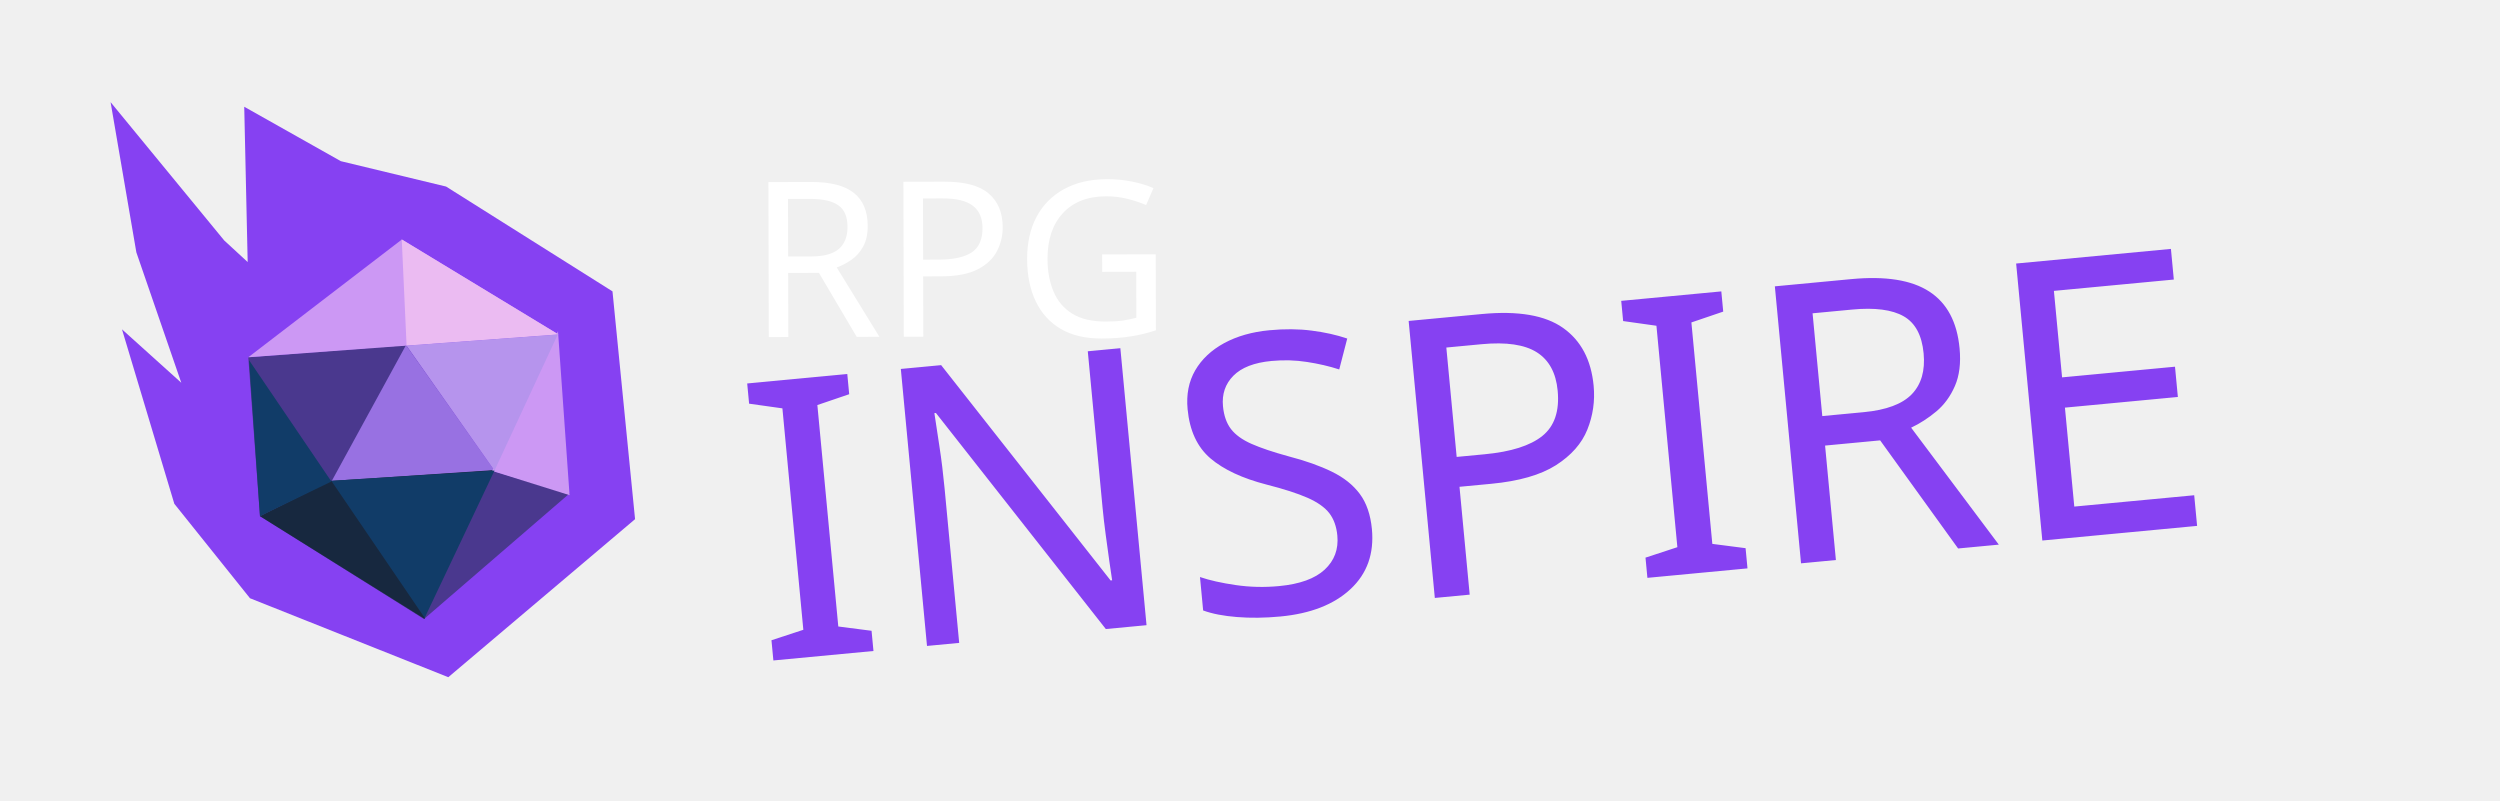
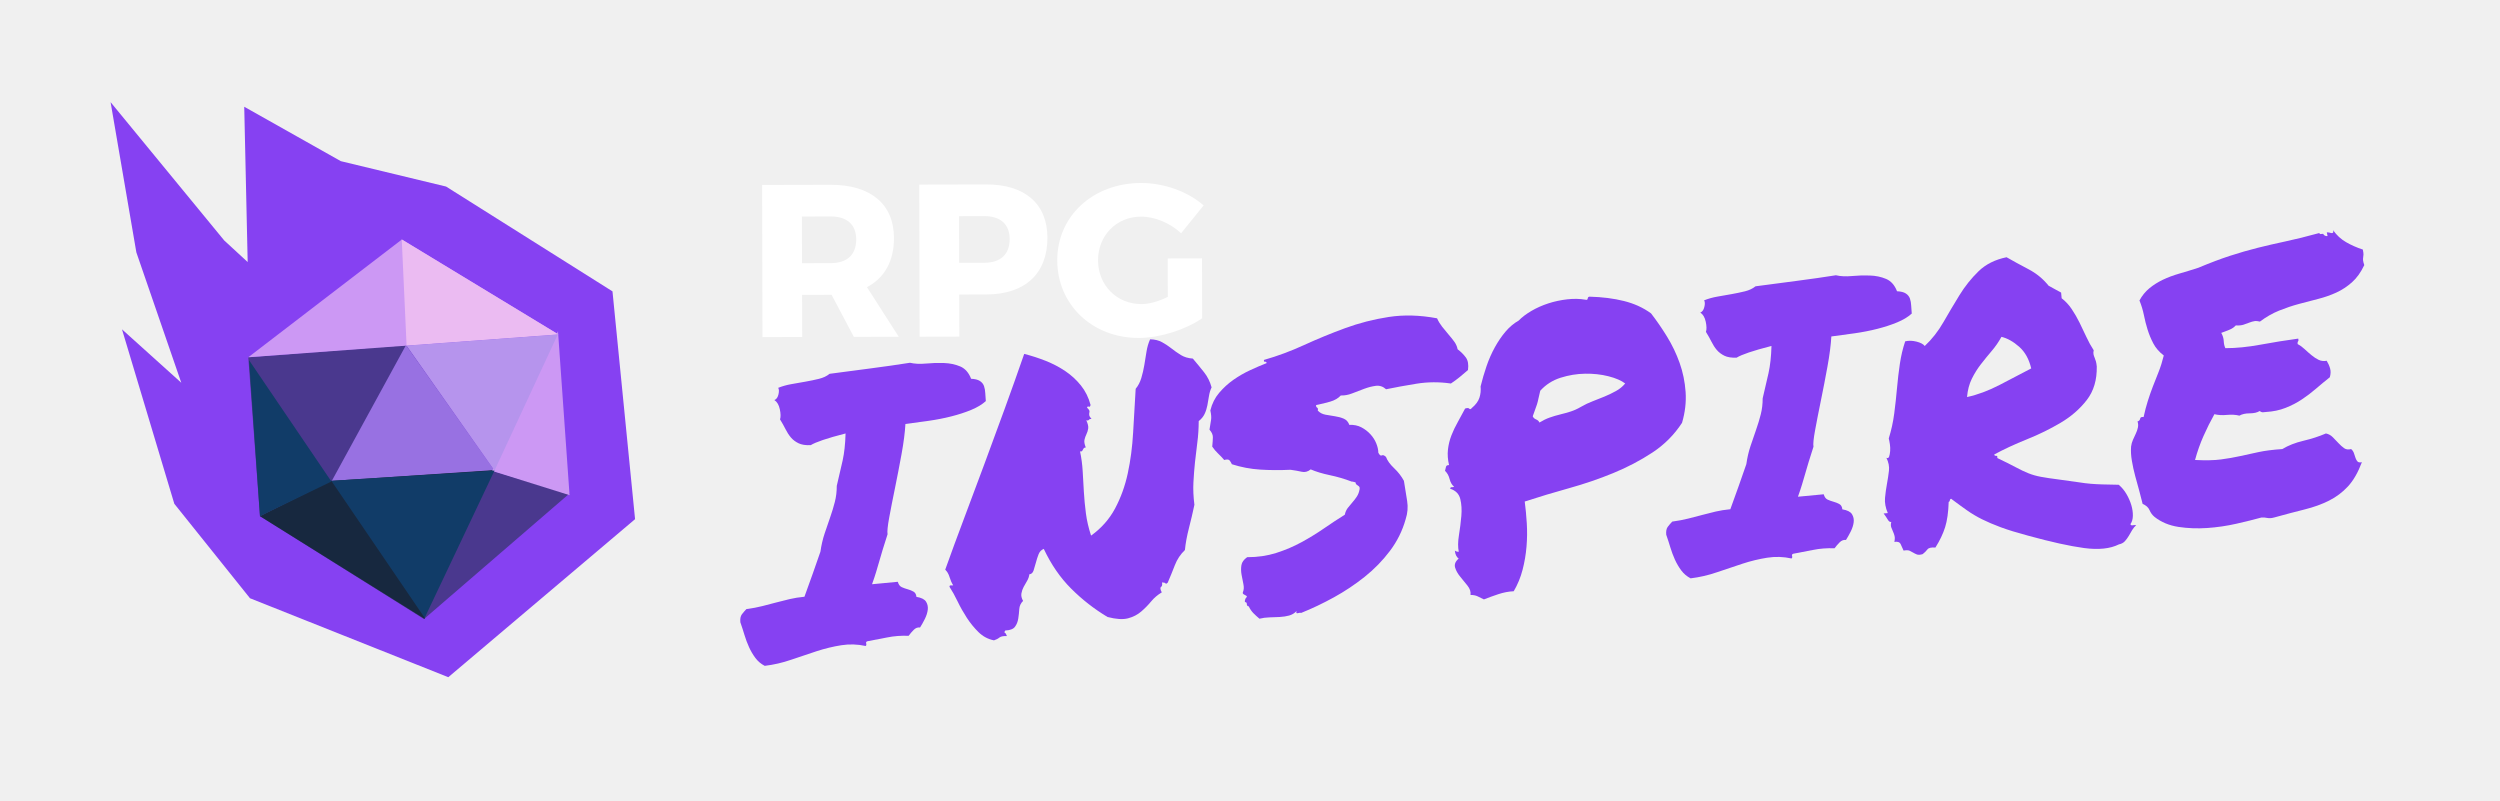
<svg xmlns="http://www.w3.org/2000/svg" version="1.1" id="Layer_1" x="0px" y="0px" width="406.047px" height="130.029px" viewBox="0 0 406.047 130.029" enable-background="new 0 0 406.047 130.029" xml:space="preserve">
-   <polygon fill="#8641F2" points="103.146,84.322 99.479,47.322 72.451,30.299 55.36,26.178 39.668,17.338 40.227,42.564   36.414,39.051 17.961,16.59 22.146,40.988 29.444,62.166 19.812,53.489 28.312,81.822 40.604,97.166 72.812,109.989 " />
+   <polygon fill="#8641F2" points="103.146,84.322 99.479,47.322 72.451,30.299 55.36,26.177 39.668,17.338 40.227,42.564   36.414,39.051 17.961,16.59 22.146,40.988 29.444,62.166 19.812,53.489 28.312,81.822 40.604,97.166 72.812,109.989 " />
  <polygon fill="#4A388E" points="68.862,100.545 92.524,80.129 80.381,76.613 65.944,56.051 40.323,58.027 42.224,83.834 " />
  <polygon fill="#9871E2" points="65.944,56.051 53.818,78.238 80.318,76.426 " />
  <polygon fill="#CC98F4" points="65.255,38.91 40.323,58.027 90.687,54.318 " />
  <polygon fill="#17283F" points="68.987,100.537 69.328,83.33 80.507,76.338 53.604,78.121 42.224,83.834 " />
  <polygon fill="#EBBBF2" points="65.252,38.881 66.038,56.133 90.687,54.318 " />
  <polygon fill="#CC98F4" points="90.63,53.799 79.944,76.488 92.507,80.426 " />
  <polygon fill="#B694ED" points="90.595,54.324 66.038,56.133 80.318,76.426 " />
  <polygon fill="#113C68" points="40.449,58.496 53.825,78.205 42.224,83.834 " />
  <polygon fill="#113C68" points="68.974,100.354 80.318,76.426 53.816,78.09 " />
-   <text transform="matrix(1 -0.0023 0.0023 1 121.4424 54.7529)" fill="#FFFFFF" font-family="'Montserrat-Bold'" font-size="35.252">RPG</text>
-   <text transform="matrix(0.9956 -0.0941 0.0941 0.9956 123.0908 107.5088)" fill="#8641F2" font-family="'PermanentMarker'" font-size="63.286">INSPIRE</text>
+   <g enable-background="new    ">
+     <path fill="#FFFFFF" d="M138.679,54.714l-3.611-6.83h-0.141l-4.653,0.011l0.016,6.838l-6.45,0.015l-0.057-24.709l11.103-0.025   c6.556-0.015,10.3,3.149,10.312,8.647c0.009,3.736-1.537,6.49-4.388,7.977l5.165,8.06L138.679,54.714z M130.262,42.748l4.688-0.011   c2.608-0.006,4.121-1.348,4.115-3.851c-0.006-2.433-1.524-3.733-4.133-3.728l-4.688,0.011L130.262,42.748z" />
+     <path fill="#FFFFFF" d="M170.121,38.602c0.013,5.816-3.609,9.209-9.919,9.224l-4.406,0.01l0.016,6.838l-6.45,0.015l-0.057-24.709   l10.856-0.024C166.471,29.94,170.108,33.104,170.121,38.602z M155.767,35.111l0.018,7.578l4.089-0.009   c2.608-0.007,4.121-1.349,4.115-3.852c-0.006-2.433-1.524-3.733-4.133-3.727L155.767,35.111z" />
+     <path fill="#FFFFFF" d="M189.659,41.976l5.569-0.013l0.022,9.729c-2.64,1.84-6.831,3.188-10.285,3.197   c-7.543,0.017-13.231-5.398-13.248-12.589s5.787-12.562,13.612-12.579c3.701-0.009,7.617,1.393,10.16,3.643l-3.656,4.52   c-1.766-1.653-4.271-2.705-6.527-2.699c-3.983,0.009-6.972,3.082-6.963,7.101c0.009,4.054,3.048,7.113,7.066,7.104   c1.234-0.002,2.784-0.429,4.262-1.173L189.659,41.976z" />
+   </g>
+   <g enable-background="new    ">
+     <path fill="#8641F2" d="M124.207,108.147c-0.61-0.314-1.116-0.742-1.518-1.283c-0.402-0.542-0.748-1.13-1.037-1.766   c-0.287-0.635-0.537-1.303-0.749-2.008c-0.211-0.705-0.43-1.378-0.656-2.019c-0.054-0.573,0.029-1.006,0.25-1.296   c0.221-0.289,0.464-0.572,0.727-0.845c0.981-0.134,1.855-0.3,2.623-0.496c0.767-0.196,1.515-0.392,2.241-0.585   c0.727-0.192,1.455-0.375,2.184-0.548c0.729-0.171,1.523-0.298,2.385-0.38c0.495-1.33,0.953-2.604,1.376-3.824   c0.422-1.219,0.83-2.385,1.221-3.498c0.149-1.049,0.376-2.032,0.683-2.952c0.307-0.917,0.606-1.796,0.9-2.63   c0.293-0.835,0.545-1.666,0.757-2.494c0.211-0.825,0.315-1.693,0.312-2.604c0.357-1.481,0.672-2.847,0.948-4.094   c0.275-1.247,0.436-2.72,0.482-4.423c-1.536,0.395-2.765,0.748-3.687,1.062c-0.923,0.314-1.579,0.594-1.969,0.838   c-0.825,0.038-1.486-0.066-1.985-0.309s-0.912-0.555-1.236-0.938c-0.327-0.383-0.617-0.831-0.873-1.345   c-0.256-0.514-0.555-1.045-0.896-1.592c0.129-0.386,0.118-0.933-0.031-1.643c-0.15-0.71-0.446-1.209-0.887-1.5   c0.32-0.112,0.54-0.413,0.66-0.901c0.119-0.486,0.106-0.848-0.04-1.082c0.677-0.271,1.402-0.475,2.176-0.608   c0.773-0.136,1.537-0.271,2.29-0.403c0.752-0.134,1.473-0.285,2.162-0.453c0.687-0.168,1.262-0.44,1.723-0.815   c2.125-0.284,4.342-0.576,6.653-0.877c2.309-0.301,4.443-0.606,6.4-0.916c0.762,0.177,1.625,0.219,2.589,0.128   c0.963-0.091,1.933-0.121,2.91-0.088c0.975,0.032,1.861,0.217,2.66,0.556c0.797,0.338,1.388,1.008,1.772,2.005   c0.623,0.025,1.1,0.144,1.431,0.361c0.331,0.217,0.553,0.497,0.668,0.837c0.115,0.341,0.183,0.727,0.203,1.16   c0.02,0.433,0.049,0.854,0.088,1.265c-0.61,0.554-1.403,1.032-2.379,1.434c-0.976,0.403-2.05,0.753-3.222,1.05   c-1.173,0.298-2.401,0.538-3.688,0.722c-1.286,0.184-2.543,0.355-3.77,0.512c-0.078,1.373-0.286,2.996-0.626,4.87   s-0.695,3.707-1.062,5.501c-0.369,1.795-0.683,3.396-0.942,4.808c-0.26,1.411-0.35,2.321-0.27,2.726   c-0.321,0.982-0.584,1.815-0.789,2.496c-0.205,0.682-0.393,1.32-0.563,1.915c-0.171,0.597-0.344,1.182-0.517,1.757   c-0.174,0.574-0.391,1.227-0.653,1.955l4.184-0.396c0.125,0.443,0.338,0.734,0.642,0.87c0.302,0.137,0.623,0.252,0.963,0.344   s0.652,0.219,0.937,0.378c0.283,0.158,0.445,0.444,0.483,0.854c0.798,0.132,1.32,0.393,1.564,0.784   c0.243,0.391,0.336,0.828,0.279,1.308c-0.059,0.481-0.218,0.982-0.479,1.505c-0.261,0.521-0.518,0.98-0.771,1.376   c-0.376-0.047-0.717,0.077-1.019,0.376c-0.304,0.298-0.583,0.624-0.839,0.979c-1.205-0.051-2.376,0.039-3.513,0.271   c-1.137,0.231-2.194,0.435-3.171,0.61c-0.202,0.061-0.272,0.18-0.213,0.361c0.057,0.181,0.03,0.318-0.085,0.412   c-1.311-0.291-2.629-0.331-3.954-0.124c-1.326,0.209-2.662,0.531-4.006,0.97c-1.346,0.437-2.72,0.898-4.122,1.381   C127.117,107.634,125.68,107.968,124.207,108.147z" />
+     <path fill="#8641F2" d="M166.169,97.6c-0.379,0.368-0.586,0.812-0.619,1.332c-0.034,0.521-0.088,1.033-0.165,1.537   c-0.077,0.502-0.252,0.945-0.527,1.322c-0.274,0.377-0.804,0.583-1.587,0.615c-0.145,0.222-0.164,0.347-0.058,0.378   s0.216,0.207,0.33,0.527c-0.583-0.027-0.988,0.054-1.219,0.239c-0.23,0.188-0.526,0.34-0.887,0.457   c-0.972-0.197-1.811-0.646-2.518-1.345c-0.708-0.698-1.341-1.478-1.897-2.335c-0.557-0.857-1.056-1.742-1.492-2.652   c-0.438-0.91-0.875-1.697-1.31-2.36c-0.016-0.163,0.05-0.242,0.195-0.235c0.146,0.007,0.28,0.004,0.403-0.008   c-0.243-0.389-0.441-0.837-0.592-1.341c-0.15-0.503-0.385-0.904-0.704-1.205c0.95-2.657,1.97-5.433,3.062-8.329   c1.092-2.896,2.189-5.834,3.294-8.816c1.105-2.98,2.207-5.982,3.309-9.004c1.101-3.022,2.155-5.987,3.163-8.897   c1.188,0.301,2.351,0.678,3.491,1.128c1.138,0.452,2.194,1.003,3.167,1.656c0.972,0.653,1.821,1.432,2.548,2.335   s1.251,1.961,1.573,3.173c-0.06,0.254-0.154,0.346-0.285,0.275s-0.23-0.02-0.296,0.151c0.228,0.228,0.357,0.392,0.387,0.491   c0.03,0.102,0.029,0.205-0.001,0.311c-0.032,0.107-0.04,0.242-0.024,0.406s0.139,0.381,0.372,0.646   c-0.209-0.021-0.35,0.023-0.422,0.134c-0.073,0.109-0.215,0.134-0.428,0.071c0.259,0.556,0.364,1,0.313,1.337   c-0.052,0.336-0.146,0.645-0.285,0.926c-0.139,0.283-0.246,0.583-0.319,0.899c-0.074,0.318-0.003,0.736,0.212,1.254   c-0.165,0.016-0.274,0.057-0.33,0.123c-0.056,0.068-0.101,0.145-0.134,0.229c-0.033,0.087-0.078,0.163-0.133,0.23   c-0.056,0.067-0.168,0.089-0.336,0.062c0.225,1.056,0.366,2.129,0.429,3.219c0.062,1.092,0.124,2.203,0.19,3.335   c0.065,1.132,0.175,2.291,0.329,3.476c0.153,1.188,0.434,2.401,0.841,3.646c1.666-1.192,2.966-2.661,3.898-4.403   c0.931-1.744,1.621-3.65,2.067-5.722c0.446-2.069,0.734-4.27,0.866-6.601c0.131-2.328,0.27-4.701,0.414-7.116   c0.409-0.494,0.715-1.08,0.92-1.763c0.204-0.681,0.366-1.379,0.485-2.094c0.119-0.715,0.236-1.439,0.353-2.175   c0.117-0.734,0.312-1.405,0.586-2.01c0.747,0.012,1.391,0.168,1.938,0.468c0.545,0.3,1.064,0.645,1.556,1.033   c0.492,0.388,1.002,0.744,1.528,1.066c0.528,0.322,1.166,0.51,1.916,0.563c0.651,0.767,1.26,1.506,1.824,2.218   c0.563,0.712,0.972,1.532,1.226,2.46c-0.207,0.435-0.349,0.902-0.426,1.407c-0.077,0.504-0.164,1.008-0.261,1.514   c-0.098,0.506-0.249,0.977-0.457,1.409s-0.523,0.815-0.947,1.145c-0.007,1.243-0.083,2.408-0.229,3.499   c-0.145,1.09-0.272,2.158-0.38,3.201c-0.109,1.046-0.192,2.13-0.251,3.253c-0.06,1.122-0.007,2.339,0.158,3.647   c-0.256,1.225-0.552,2.483-0.885,3.776c-0.333,1.296-0.551,2.483-0.656,3.569c-0.721,0.689-1.264,1.507-1.63,2.452   c-0.366,0.944-0.751,1.893-1.159,2.841c-0.19,0.184-0.31,0.227-0.36,0.127c-0.051-0.098-0.242-0.153-0.574-0.163   c0.075,0.366,0.027,0.609-0.148,0.729c-0.175,0.12-0.137,0.416,0.115,0.889c-0.667,0.396-1.242,0.885-1.724,1.466   c-0.483,0.585-1.021,1.133-1.614,1.643c-0.594,0.513-1.304,0.881-2.131,1.102c-0.827,0.225-1.941,0.152-3.342-0.211   c-2.149-1.287-4.115-2.818-5.896-4.596c-1.782-1.776-3.27-3.933-4.46-6.469c-0.399,0.162-0.682,0.458-0.848,0.888   c-0.167,0.43-0.311,0.878-0.432,1.345c-0.122,0.467-0.248,0.892-0.376,1.276c-0.13,0.384-0.358,0.592-0.686,0.622   c-0.048,0.379-0.169,0.73-0.365,1.061c-0.197,0.328-0.383,0.656-0.56,0.984c-0.176,0.326-0.298,0.68-0.365,1.059   C165.832,96.764,165.921,97.169,166.169,97.6z" />
+     <path fill="#8641F2" d="M196.889,72.536c0.065-0.629,0.1-1.137,0.104-1.531c0.003-0.395-0.179-0.801-0.55-1.222   c0.101-0.671,0.187-1.196,0.254-1.575c0.067-0.379,0.029-0.893-0.114-1.541c0.268-1.102,0.746-2.057,1.436-2.867   c0.688-0.81,1.46-1.514,2.314-2.113c0.853-0.597,1.757-1.117,2.708-1.56c0.952-0.44,1.847-0.827,2.685-1.154   c-0.016-0.163-0.105-0.238-0.27-0.223c-0.164,0.016-0.215-0.082-0.152-0.296c2.178-0.619,4.346-1.424,6.508-2.415   s4.383-1.904,6.663-2.741c2.28-0.836,4.644-1.441,7.092-1.818c2.447-0.376,5.062-0.302,7.843,0.22   c0.21,0.478,0.48,0.928,0.811,1.352c0.329,0.425,0.668,0.837,1.017,1.239c0.349,0.401,0.665,0.796,0.95,1.182   c0.285,0.387,0.469,0.804,0.553,1.251c0.535,0.406,0.98,0.85,1.336,1.332c0.357,0.486,0.473,1.167,0.35,2.048   c-0.421,0.372-0.861,0.744-1.322,1.118c-0.461,0.375-0.945,0.732-1.451,1.068c-1.889-0.276-3.75-0.266-5.584,0.031   s-3.482,0.598-4.943,0.902c-0.498-0.45-1.053-0.634-1.666-0.557c-0.613,0.08-1.25,0.243-1.91,0.491   c-0.659,0.25-1.309,0.497-1.947,0.743c-0.639,0.247-1.25,0.357-1.831,0.329c-0.413,0.453-0.981,0.786-1.706,0.999   c-0.725,0.214-1.494,0.399-2.306,0.56c-0.022,0.21,0.032,0.349,0.163,0.419c0.131,0.071,0.167,0.232,0.108,0.487   c0.321,0.342,0.735,0.561,1.241,0.658s1.021,0.183,1.546,0.257c0.524,0.075,1.002,0.207,1.435,0.393   c0.43,0.187,0.731,0.521,0.9,1.001c0.742-0.028,1.396,0.107,1.963,0.404c0.566,0.299,1.057,0.677,1.474,1.134   c0.415,0.456,0.731,0.954,0.947,1.493s0.325,1.036,0.327,1.491c0.202,0.395,0.393,0.542,0.57,0.441   c0.177-0.099,0.401-0.017,0.675,0.247c0.222,0.6,0.662,1.21,1.321,1.83c0.658,0.621,1.188,1.307,1.592,2.055   c0.197,1.223,0.374,2.322,0.529,3.301c0.154,0.979,0.07,1.961-0.25,2.942c-0.527,1.872-1.379,3.586-2.557,5.146   c-1.177,1.561-2.544,2.962-4.103,4.206c-1.559,1.243-3.224,2.353-4.993,3.327c-1.771,0.975-3.533,1.814-5.287,2.518   c-0.168-0.026-0.364-0.008-0.585,0.055c-0.222,0.062-0.284-0.055-0.188-0.354c-0.338,0.361-0.74,0.607-1.203,0.734   c-0.465,0.126-0.975,0.206-1.529,0.238c-0.557,0.03-1.112,0.051-1.67,0.063c-0.559,0.011-1.1,0.083-1.625,0.216   c-0.36-0.298-0.688-0.598-0.985-0.9c-0.298-0.303-0.551-0.671-0.756-1.107c-0.21-0.021-0.315-0.146-0.315-0.373   c-0.001-0.228-0.104-0.332-0.309-0.312c-0.016-0.164-0.008-0.289,0.026-0.375c0.033-0.086,0.066-0.172,0.1-0.258   c0.152-0.14,0.215-0.238,0.189-0.298c-0.027-0.06-0.094-0.115-0.202-0.167c-0.108-0.053-0.219-0.113-0.328-0.186   c-0.111-0.072-0.151-0.172-0.122-0.301c0.17-0.389,0.201-0.834,0.09-1.344c-0.11-0.506-0.211-1.023-0.302-1.553   c-0.092-0.529-0.098-1.035-0.019-1.52c0.078-0.482,0.388-0.916,0.932-1.299c1.698,0.006,3.279-0.227,4.746-0.696   c1.466-0.469,2.839-1.054,4.118-1.756c1.278-0.699,2.49-1.445,3.637-2.237c1.146-0.791,2.266-1.527,3.361-2.211   c0.084-0.421,0.245-0.787,0.485-1.102c0.239-0.312,0.49-0.614,0.753-0.908c0.26-0.293,0.501-0.607,0.717-0.937   c0.219-0.332,0.366-0.729,0.447-1.191c0.025-0.167,0.014-0.29-0.035-0.369c-0.049-0.078-0.117-0.145-0.205-0.198   s-0.176-0.117-0.267-0.191s-0.143-0.193-0.158-0.358c-0.126-0.027-0.243-0.06-0.35-0.091s-0.2-0.043-0.282-0.035   c-1.117-0.432-2.289-0.776-3.512-1.034c-1.227-0.257-2.27-0.571-3.132-0.946c-0.462,0.377-0.946,0.505-1.454,0.387   c-0.508-0.117-1.117-0.226-1.83-0.324c-1.73,0.082-3.377,0.071-4.938-0.029c-1.562-0.1-3.09-0.391-4.583-0.871   c-0.106-0.238-0.229-0.443-0.369-0.617c-0.14-0.173-0.433-0.196-0.875-0.072c-0.327-0.381-0.659-0.733-1-1.054   C197.493,73.338,197.179,72.964,196.889,72.536z" />
+     <path fill="#8641F2" d="M235.529,79.375c0.024-0.167,0.109-0.249,0.256-0.242c0.145,0.008,0.277-0.016,0.396-0.067   c-0.359-0.298-0.605-0.719-0.739-1.266c-0.136-0.546-0.384-0.988-0.747-1.326c0.063-0.213,0.115-0.424,0.158-0.637   c0.041-0.211,0.208-0.308,0.5-0.294c-0.209-0.891-0.268-1.733-0.178-2.529c0.09-0.794,0.277-1.556,0.56-2.288   c0.282-0.729,0.628-1.455,1.036-2.176c0.406-0.723,0.804-1.453,1.189-2.193c0.361-0.117,0.59-0.107,0.686,0.028   c0.096,0.137,0.236,0.092,0.422-0.134c0.613-0.512,1.018-1.059,1.212-1.635c0.192-0.578,0.259-1.194,0.196-1.85   c0.27-1.101,0.59-2.198,0.963-3.287c0.372-1.091,0.824-2.117,1.354-3.078c0.531-0.959,1.111-1.812,1.746-2.554   c0.633-0.743,1.342-1.338,2.128-1.784c0.528-0.547,1.212-1.066,2.057-1.56c0.843-0.494,1.756-0.901,2.739-1.222   c0.984-0.321,2.008-0.541,3.073-0.663c1.064-0.121,2.06-0.101,2.985,0.06c0.213,0.062,0.33-0.001,0.354-0.189   c0.022-0.188,0.117-0.29,0.282-0.305c2.073,0.051,3.947,0.289,5.623,0.71c1.674,0.421,3.134,1.091,4.381,2.007   c0.895,1.157,1.758,2.409,2.589,3.759c0.831,1.349,1.515,2.775,2.05,4.276c0.535,1.501,0.859,3.075,0.974,4.719   s-0.08,3.319-0.581,5.021c-1.266,1.941-2.872,3.552-4.82,4.832c-1.949,1.282-4.068,2.393-6.358,3.332   c-2.291,0.942-4.677,1.757-7.156,2.446c-2.479,0.69-4.886,1.414-7.214,2.172c0.146,1.104,0.258,2.283,0.335,3.537   c0.077,1.256,0.062,2.52-0.045,3.791c-0.108,1.274-0.32,2.525-0.639,3.756c-0.317,1.229-0.798,2.393-1.439,3.487   c-0.825,0.036-1.669,0.198-2.53,0.487c-0.863,0.287-1.633,0.567-2.311,0.84c-0.349-0.176-0.684-0.34-1.01-0.495   c-0.324-0.155-0.715-0.231-1.17-0.23c0.076-0.504-0.086-1.006-0.484-1.506c-0.398-0.501-0.797-0.989-1.193-1.471   c-0.397-0.479-0.672-0.97-0.822-1.474c-0.151-0.504,0.041-0.988,0.576-1.452c-0.355-0.255-0.562-0.69-0.62-1.308   c0.179,0.15,0.394,0.212,0.639,0.188c-0.152-0.73-0.144-1.62,0.027-2.673c0.169-1.049,0.299-2.085,0.389-3.108   c0.09-1.022,0.033-1.948-0.169-2.777C236.975,80.221,236.425,79.661,235.529,79.375z M250.166,63.464   c-0.121,0.468-0.217,0.881-0.287,1.237c-0.069,0.359-0.152,0.688-0.248,0.986c-0.096,0.3-0.202,0.6-0.318,0.899   c-0.117,0.301-0.24,0.643-0.368,1.029c0.104,0.236,0.287,0.406,0.544,0.506c0.258,0.101,0.439,0.27,0.545,0.508   c0.547-0.34,1.1-0.61,1.662-0.809c0.561-0.198,1.124-0.364,1.69-0.502c0.566-0.136,1.131-0.293,1.694-0.471   c0.562-0.177,1.138-0.438,1.726-0.784c0.589-0.343,1.212-0.642,1.872-0.89s1.307-0.506,1.943-0.774   c0.637-0.266,1.252-0.562,1.842-0.888c0.59-0.323,1.088-0.733,1.498-1.228c-0.625-0.478-1.531-0.868-2.719-1.171   c-1.188-0.3-2.453-0.44-3.795-0.417c-1.344,0.024-2.668,0.242-3.974,0.655C252.168,61.765,251.064,62.469,250.166,63.464z" />
+     <path fill="#8641F2" d="M274.588,93.934c-0.609-0.314-1.115-0.742-1.518-1.284c-0.403-0.542-0.748-1.13-1.037-1.765   c-0.286-0.635-0.536-1.304-0.748-2.009c-0.211-0.704-0.43-1.377-0.656-2.019c-0.055-0.572,0.029-1.005,0.25-1.296   c0.221-0.289,0.464-0.571,0.727-0.845c0.98-0.133,1.854-0.299,2.623-0.496c0.768-0.196,1.515-0.391,2.242-0.584   c0.727-0.193,1.454-0.376,2.183-0.549c0.729-0.171,1.523-0.298,2.386-0.379c0.494-1.33,0.953-2.605,1.377-3.824   c0.422-1.22,0.829-2.385,1.221-3.499c0.148-1.049,0.376-2.032,0.684-2.952c0.306-0.917,0.605-1.795,0.9-2.629   c0.293-0.836,0.545-1.666,0.757-2.494c0.211-0.826,0.315-1.693,0.312-2.605c0.357-1.482,0.672-2.847,0.948-4.094   c0.275-1.247,0.437-2.72,0.482-4.422c-1.536,0.394-2.765,0.748-3.687,1.062c-0.923,0.315-1.579,0.594-1.969,0.838   c-0.825,0.038-1.486-0.066-1.985-0.309s-0.911-0.555-1.237-0.938c-0.326-0.383-0.617-0.831-0.871-1.345   c-0.256-0.514-0.556-1.044-0.896-1.591c0.129-0.385,0.119-0.932-0.03-1.643c-0.151-0.71-0.446-1.209-0.888-1.5   c0.32-0.112,0.541-0.413,0.66-0.901c0.119-0.486,0.106-0.847-0.04-1.082c0.679-0.271,1.403-0.474,2.177-0.608   c0.773-0.136,1.537-0.271,2.291-0.403c0.752-0.134,1.473-0.285,2.161-0.453c0.687-0.168,1.262-0.44,1.723-0.815   c2.125-0.284,4.343-0.576,6.653-0.877c2.309-0.301,4.443-0.606,6.4-0.917c0.762,0.177,1.624,0.219,2.589,0.127   c0.963-0.091,1.933-0.12,2.909-0.087c0.975,0.032,1.861,0.217,2.66,0.555c0.797,0.339,1.388,1.008,1.772,2.005   c0.623,0.025,1.1,0.144,1.431,0.361c0.331,0.217,0.553,0.497,0.669,0.837c0.114,0.341,0.183,0.727,0.202,1.16   c0.021,0.433,0.051,0.854,0.089,1.265c-0.609,0.554-1.403,1.032-2.379,1.435c-0.976,0.403-2.05,0.752-3.222,1.049   c-1.173,0.297-2.401,0.539-3.688,0.721c-1.286,0.184-2.543,0.355-3.77,0.512c-0.078,1.373-0.287,2.997-0.627,4.871   s-0.695,3.708-1.062,5.5c-0.369,1.795-0.683,3.397-0.941,4.808c-0.262,1.412-0.351,2.321-0.271,2.727   c-0.322,0.982-0.585,1.814-0.789,2.495c-0.206,0.683-0.394,1.321-0.563,1.915c-0.172,0.598-0.344,1.182-0.518,1.757   s-0.391,1.228-0.653,1.956l4.185-0.396c0.124,0.443,0.338,0.735,0.641,0.871c0.303,0.137,0.624,0.252,0.964,0.344   s0.651,0.218,0.936,0.377c0.284,0.158,0.446,0.445,0.484,0.854c0.799,0.133,1.319,0.393,1.564,0.785   c0.243,0.391,0.336,0.827,0.279,1.308c-0.059,0.481-0.218,0.981-0.479,1.505c-0.262,0.521-0.52,0.979-0.771,1.375   c-0.377-0.047-0.718,0.078-1.021,0.376c-0.304,0.299-0.583,0.624-0.838,0.979c-1.206-0.051-2.377,0.039-3.513,0.27   c-1.139,0.231-2.195,0.436-3.172,0.611c-0.201,0.06-0.271,0.18-0.214,0.36s0.03,0.319-0.085,0.412   c-1.311-0.29-2.629-0.331-3.953-0.124c-1.326,0.209-2.662,0.531-4.006,0.971c-1.346,0.436-2.721,0.898-4.123,1.381   C277.498,93.421,276.061,93.754,274.588,93.934z" />
+     <path fill="#8641F2" d="M307.183,84.769c-0.201,0.062-0.401-0.074-0.597-0.408c-0.198-0.333-0.414-0.653-0.65-0.964l0.677-0.063   c-0.372-0.874-0.523-1.698-0.45-2.472c0.071-0.771,0.176-1.527,0.313-2.265c0.137-0.735,0.244-1.45,0.325-2.142   c0.079-0.689-0.061-1.391-0.416-2.102c0.216,0.104,0.365,0.037,0.446-0.199c0.081-0.233,0.137-0.528,0.165-0.884   c0.028-0.354,0.015-0.725-0.043-1.113c-0.058-0.387-0.119-0.703-0.183-0.944c0.413-1.322,0.709-2.676,0.889-4.057   c0.18-1.384,0.33-2.753,0.45-4.11c0.12-1.355,0.275-2.674,0.465-3.955c0.188-1.28,0.478-2.498,0.865-3.651   c0.566-0.137,1.178-0.121,1.836,0.044c0.656,0.166,1.103,0.403,1.339,0.711c1.178-1.104,2.194-2.4,3.047-3.889   c0.854-1.487,1.718-2.945,2.598-4.373c0.879-1.428,1.905-2.715,3.081-3.861c1.174-1.146,2.695-1.909,4.563-2.293   c1.05,0.604,2.228,1.248,3.534,1.931c1.307,0.685,2.405,1.584,3.298,2.699c0.347,0.175,0.686,0.361,1.015,0.557   c0.328,0.196,0.666,0.382,1.015,0.555l0.087,0.924c0.624,0.479,1.165,1.059,1.623,1.739c0.458,0.682,0.878,1.407,1.262,2.179   c0.383,0.771,0.757,1.552,1.121,2.346c0.365,0.793,0.766,1.52,1.2,2.183c-0.06,0.254-0.07,0.473-0.031,0.655   c0.038,0.183,0.097,0.364,0.176,0.542c0.079,0.179,0.149,0.38,0.212,0.601c0.062,0.223,0.108,0.497,0.14,0.825   c0.042,2.19-0.501,4.01-1.625,5.461c-1.126,1.452-2.54,2.682-4.246,3.691c-1.704,1.01-3.534,1.907-5.487,2.691   c-1.954,0.786-3.719,1.604-5.293,2.457c0.016,0.164,0.115,0.236,0.3,0.219c0.185-0.017,0.247,0.101,0.189,0.356   c1.3,0.62,2.31,1.126,3.029,1.514s1.391,0.705,2.016,0.957c0.623,0.252,1.304,0.446,2.041,0.583   c0.736,0.139,1.755,0.29,3.054,0.456c1.299,0.168,2.316,0.309,3.052,0.426c0.734,0.116,1.395,0.199,1.979,0.247   c0.584,0.05,1.208,0.083,1.872,0.103c0.664,0.021,1.557,0.039,2.675,0.058c0.494,0.409,0.913,0.907,1.259,1.495   c0.345,0.59,0.609,1.186,0.79,1.789c0.181,0.602,0.268,1.184,0.258,1.744c-0.009,0.559-0.142,1.018-0.397,1.372   c0.056,0.161,0.176,0.222,0.358,0.183c0.183-0.037,0.378-0.044,0.588-0.023c-0.269,0.233-0.491,0.502-0.669,0.809   c-0.179,0.306-0.356,0.612-0.533,0.919c-0.18,0.306-0.39,0.595-0.633,0.866c-0.244,0.271-0.568,0.447-0.975,0.527   c-1.422,0.713-3.308,0.911-5.654,0.598c-2.349-0.317-5.37-0.984-9.066-2.001c-1.827-0.488-3.318-0.947-4.477-1.376   c-1.157-0.429-2.171-0.861-3.04-1.296c-0.87-0.435-1.681-0.916-2.434-1.447c-0.754-0.527-1.621-1.16-2.601-1.896   c-0.119,0.053-0.184,0.143-0.191,0.268c-0.01,0.125-0.073,0.214-0.192,0.266c-0.051,1.66-0.242,3.024-0.576,4.09   c-0.334,1.066-0.86,2.172-1.58,3.315c-0.668-0.062-1.104,0.042-1.305,0.31c-0.203,0.268-0.459,0.519-0.767,0.756   c-0.403,0.12-0.712,0.139-0.926,0.056c-0.216-0.083-0.411-0.179-0.586-0.286c-0.177-0.107-0.373-0.213-0.589-0.316   c-0.218-0.104-0.55-0.113-0.996-0.029c-0.158-0.358-0.315-0.705-0.472-1.043c-0.155-0.336-0.499-0.459-1.027-0.369   c0.088-0.379,0.098-0.701,0.033-0.963c-0.067-0.264-0.152-0.504-0.255-0.723c-0.104-0.217-0.197-0.447-0.282-0.688   S307.091,85.11,307.183,84.769z M325.076,54.708c-0.46,0.831-0.988,1.594-1.584,2.292c-0.597,0.699-1.181,1.415-1.752,2.152   c-0.572,0.737-1.066,1.528-1.482,2.375c-0.417,0.846-0.676,1.833-0.775,2.96c1.703-0.368,3.462-1.021,5.277-1.959   c1.814-0.936,3.53-1.833,5.147-2.689c-0.35-1.499-0.998-2.668-1.946-3.51C327.012,55.488,326.051,54.948,325.076,54.708z" />
+     <path fill="#8641F2" d="M349.941,83.957c-0.359-0.297-0.633-0.663-0.817-1.103c-0.188-0.438-0.561-0.774-1.12-1.011   c-0.141-0.607-0.32-1.306-0.539-2.091c-0.221-0.787-0.44-1.594-0.664-2.421s-0.404-1.658-0.546-2.494   c-0.142-0.834-0.183-1.606-0.126-2.316c0.047-0.376,0.148-0.737,0.302-1.083s0.308-0.682,0.463-1.006   c0.156-0.326,0.269-0.656,0.341-0.995c0.071-0.338,0.051-0.667-0.062-0.987c0.242-0.062,0.384-0.211,0.424-0.443   c0.04-0.23,0.228-0.322,0.564-0.271c0.201-0.929,0.429-1.8,0.685-2.611c0.254-0.809,0.531-1.602,0.83-2.374   c0.3-0.774,0.608-1.558,0.927-2.354c0.317-0.796,0.596-1.681,0.835-2.656c-0.76-0.589-1.328-1.249-1.708-1.979   c-0.379-0.729-0.688-1.477-0.926-2.241c-0.238-0.764-0.436-1.542-0.593-2.334c-0.158-0.792-0.398-1.585-0.723-2.383   c0.423-0.785,0.96-1.446,1.613-1.984c0.653-0.538,1.385-1,2.197-1.387c0.811-0.387,1.701-0.719,2.668-0.997   c0.967-0.278,1.992-0.592,3.077-0.942c1.911-0.802,3.628-1.45,5.155-1.947c1.525-0.495,3.017-0.926,4.472-1.292   c1.455-0.364,2.975-0.715,4.557-1.051c1.582-0.335,3.402-0.787,5.459-1.354c0.052,0.119,0.13,0.174,0.233,0.164   c0.102-0.009,0.235-0.022,0.399-0.038c0.15,0.275,0.389,0.398,0.718,0.367c-0.012-0.124-0.033-0.234-0.062-0.336   c-0.031-0.1-0.05-0.191-0.058-0.273c0.082-0.008,0.196,0.003,0.345,0.028c0.146,0.029,0.273,0.058,0.381,0.089   c0.105,0.031,0.197,0.013,0.274-0.058c0.075-0.069,0.083-0.204,0.023-0.405c0.573,0.815,1.275,1.463,2.107,1.942   c0.831,0.481,1.738,0.881,2.721,1.202c0.076,0.365,0.111,0.632,0.107,0.797c-0.006,0.166-0.022,0.323-0.049,0.471   c-0.028,0.147-0.033,0.312-0.016,0.497c0.018,0.186,0.082,0.438,0.195,0.758c-0.552,1.17-1.219,2.103-2.001,2.796   c-0.783,0.694-1.631,1.251-2.543,1.669c-0.913,0.417-1.884,0.757-2.914,1.021c-1.03,0.264-2.082,0.538-3.15,0.825   c-1.07,0.287-2.143,0.648-3.22,1.081c-1.076,0.434-2.117,1.029-3.121,1.786c-0.34-0.093-0.643-0.115-0.906-0.071   c-0.266,0.047-0.538,0.124-0.816,0.234c-0.279,0.109-0.59,0.221-0.931,0.336c-0.341,0.115-0.761,0.155-1.262,0.12   c-0.301,0.317-0.66,0.558-1.079,0.723c-0.42,0.163-0.85,0.329-1.288,0.493c0.247,0.433,0.382,0.875,0.404,1.328   c0.021,0.453,0.11,0.838,0.265,1.154c1.738,0.001,3.645-0.189,5.719-0.572c2.075-0.381,4.113-0.709,6.115-0.981   c0.061,0.202,0.054,0.347-0.021,0.437s-0.102,0.237-0.082,0.442c0.393,0.21,0.77,0.486,1.133,0.823   c0.363,0.339,0.735,0.667,1.117,0.981c0.381,0.317,0.768,0.571,1.158,0.761c0.391,0.191,0.83,0.242,1.318,0.154   c0.243,0.391,0.428,0.808,0.553,1.251c0.125,0.444,0.107,0.921-0.051,1.432c-0.771,0.612-1.519,1.23-2.245,1.858   c-0.728,0.627-1.49,1.207-2.289,1.737c-0.798,0.532-1.676,0.987-2.633,1.366c-0.957,0.381-2.013,0.605-3.165,0.672   c-0.206,0.02-0.38,0.036-0.522,0.05c-0.145,0.014-0.326-0.052-0.546-0.196c-0.392,0.244-0.928,0.367-1.611,0.369   c-0.683,0.002-1.24,0.127-1.671,0.375c-0.595-0.15-1.271-0.191-2.029-0.119c-0.76,0.071-1.435,0.033-2.028-0.118   c-0.638,1.138-1.23,2.32-1.775,3.552c-0.546,1.23-1.003,2.526-1.371,3.885c1.704,0.087,3.109,0.059,4.214-0.088   c1.103-0.145,2.142-0.326,3.114-0.543c0.973-0.215,1.977-0.436,3.011-0.656c1.034-0.222,2.312-0.383,3.834-0.486   c0.979-0.59,2.126-1.039,3.442-1.35c1.315-0.311,2.529-0.705,3.644-1.183c0.422,0.083,0.793,0.286,1.113,0.608   c0.32,0.321,0.629,0.645,0.93,0.967c0.299,0.324,0.604,0.596,0.915,0.814c0.31,0.219,0.687,0.266,1.131,0.142   c0.224,0.187,0.381,0.42,0.47,0.7c0.088,0.281,0.175,0.542,0.26,0.783c0.085,0.24,0.195,0.426,0.332,0.557   c0.137,0.133,0.366,0.163,0.691,0.091c-0.628,1.673-1.384,2.986-2.266,3.939c-0.883,0.952-1.907,1.722-3.072,2.308   c-1.166,0.586-2.486,1.063-3.962,1.431c-1.478,0.367-3.121,0.802-4.937,1.304c-0.444,0.125-0.824,0.15-1.142,0.076   c-0.316-0.072-0.641-0.094-0.968-0.062c-1.129,0.314-2.475,0.647-4.033,1.002c-1.561,0.354-3.143,0.586-4.746,0.696   s-3.161,0.051-4.673-0.179C352.308,85.346,351.015,84.807,349.941,83.957z" />
+   </g>
</svg>
